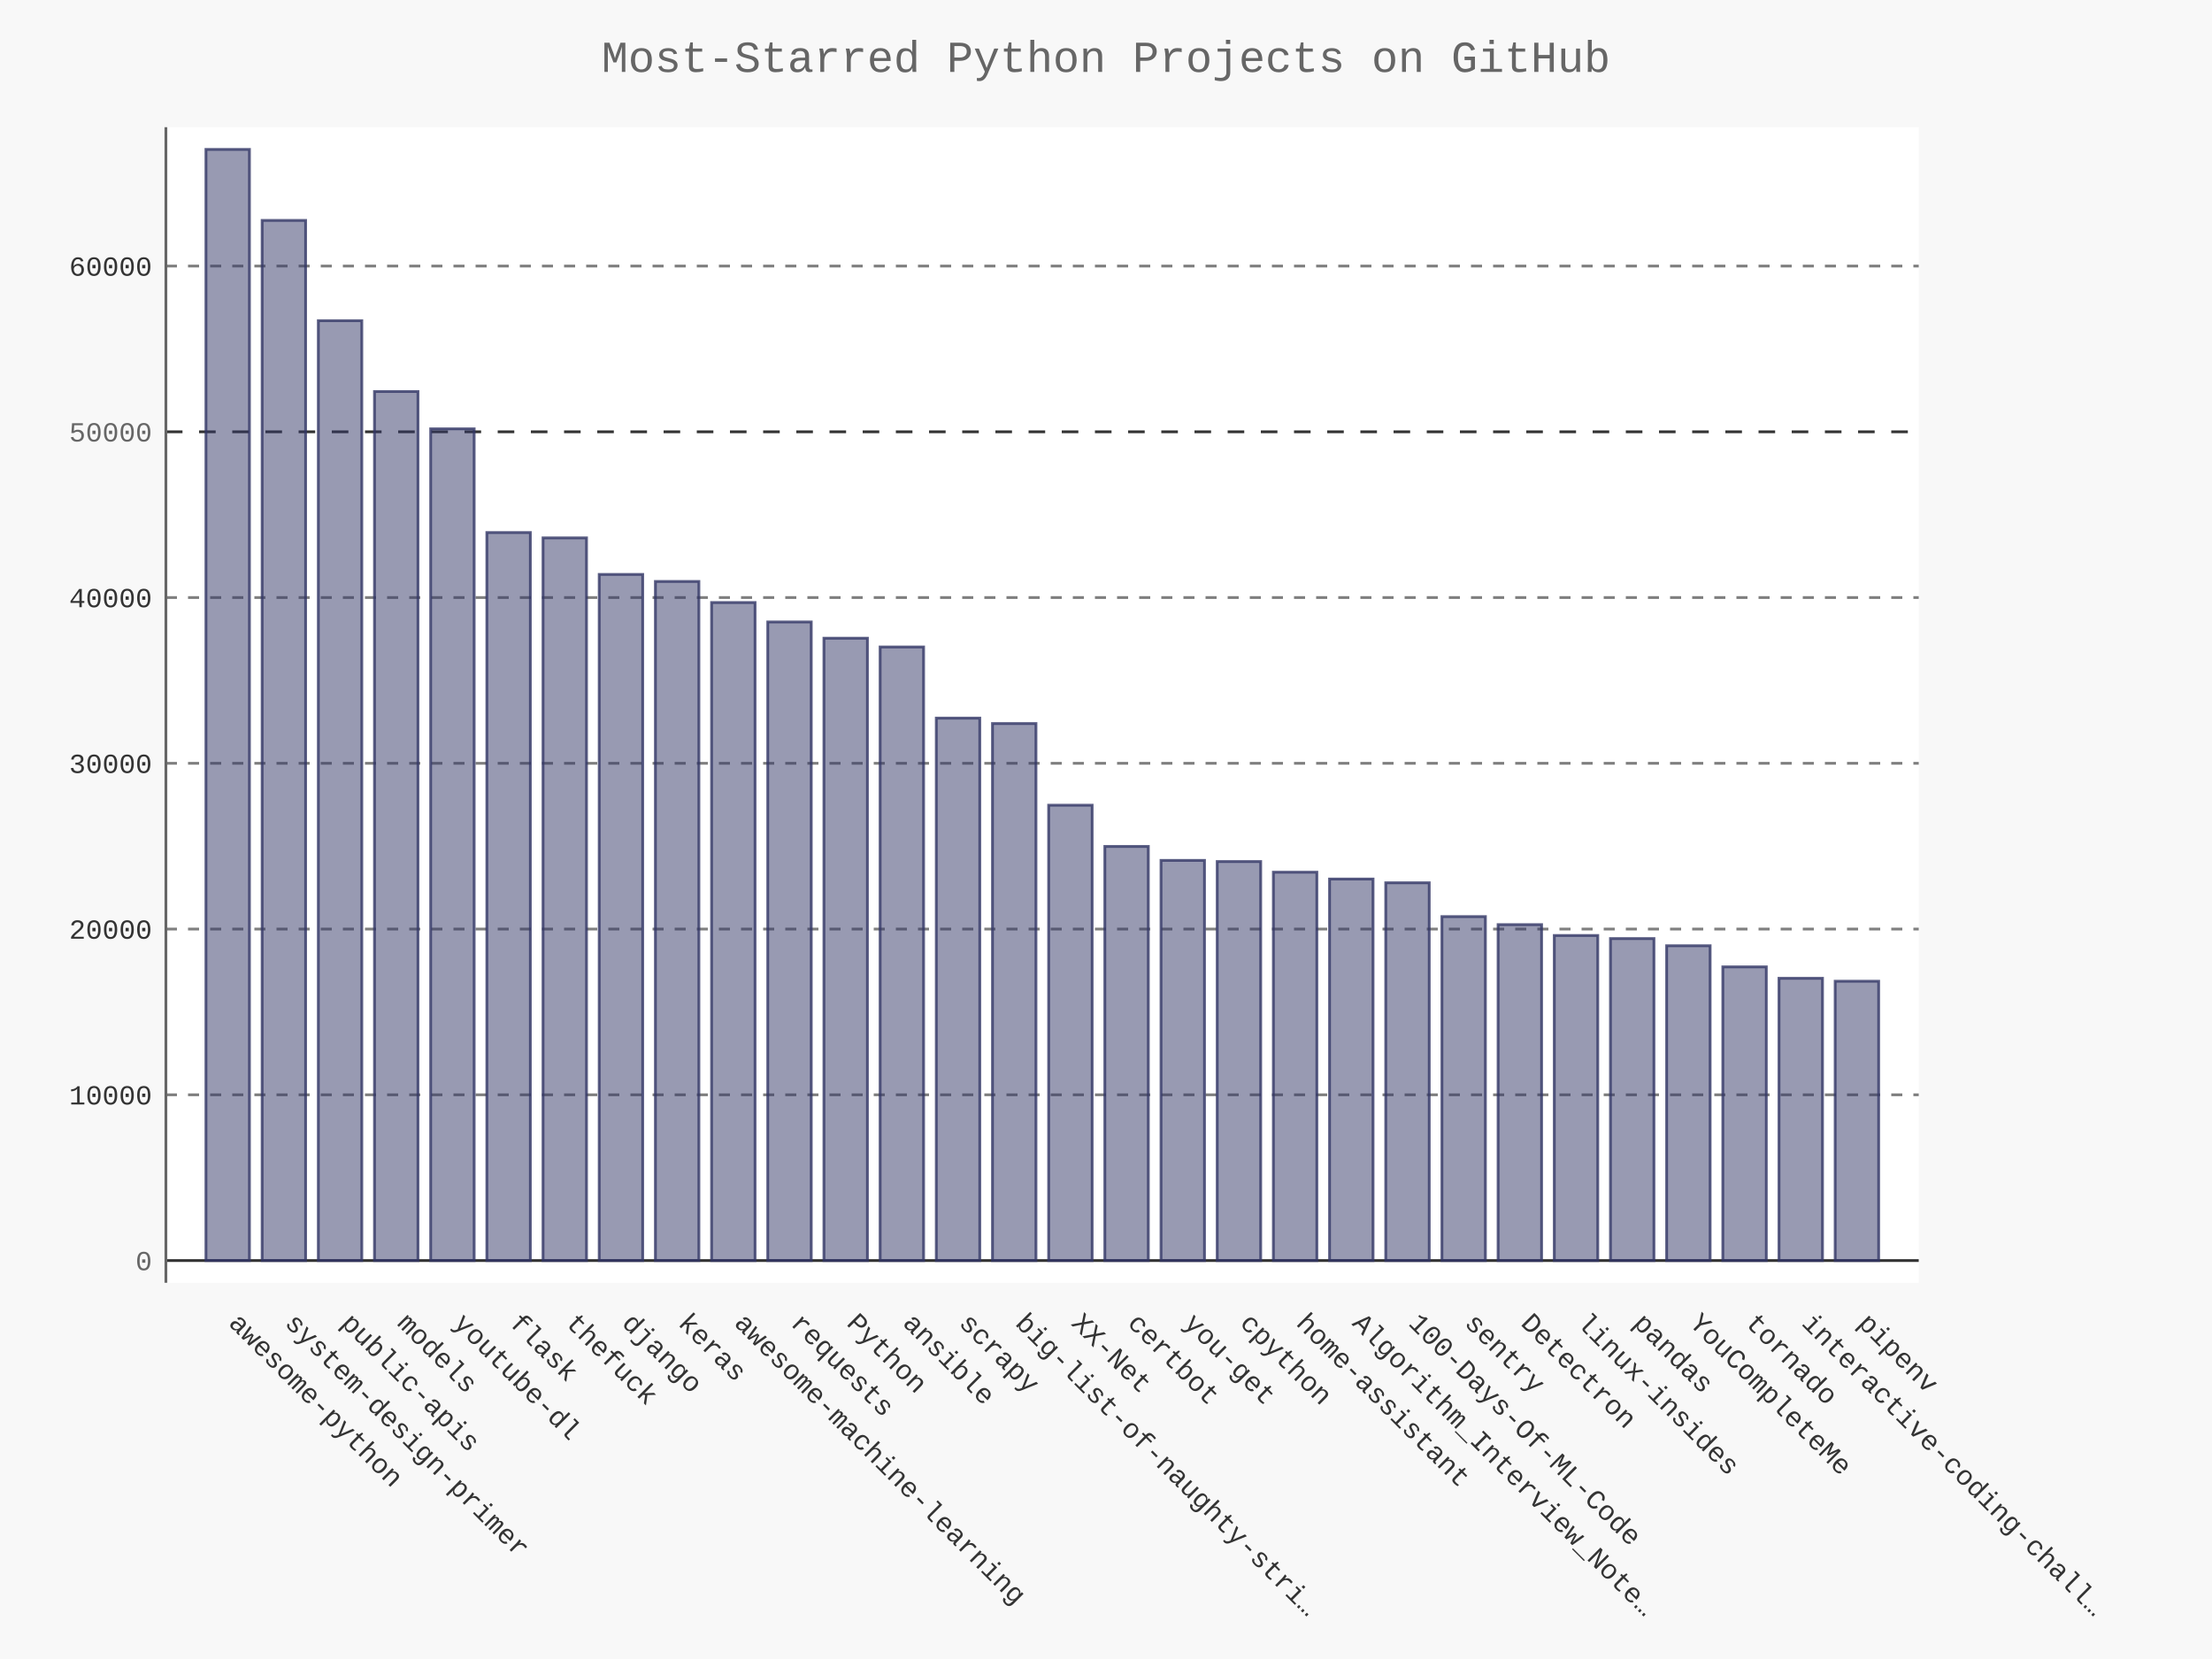
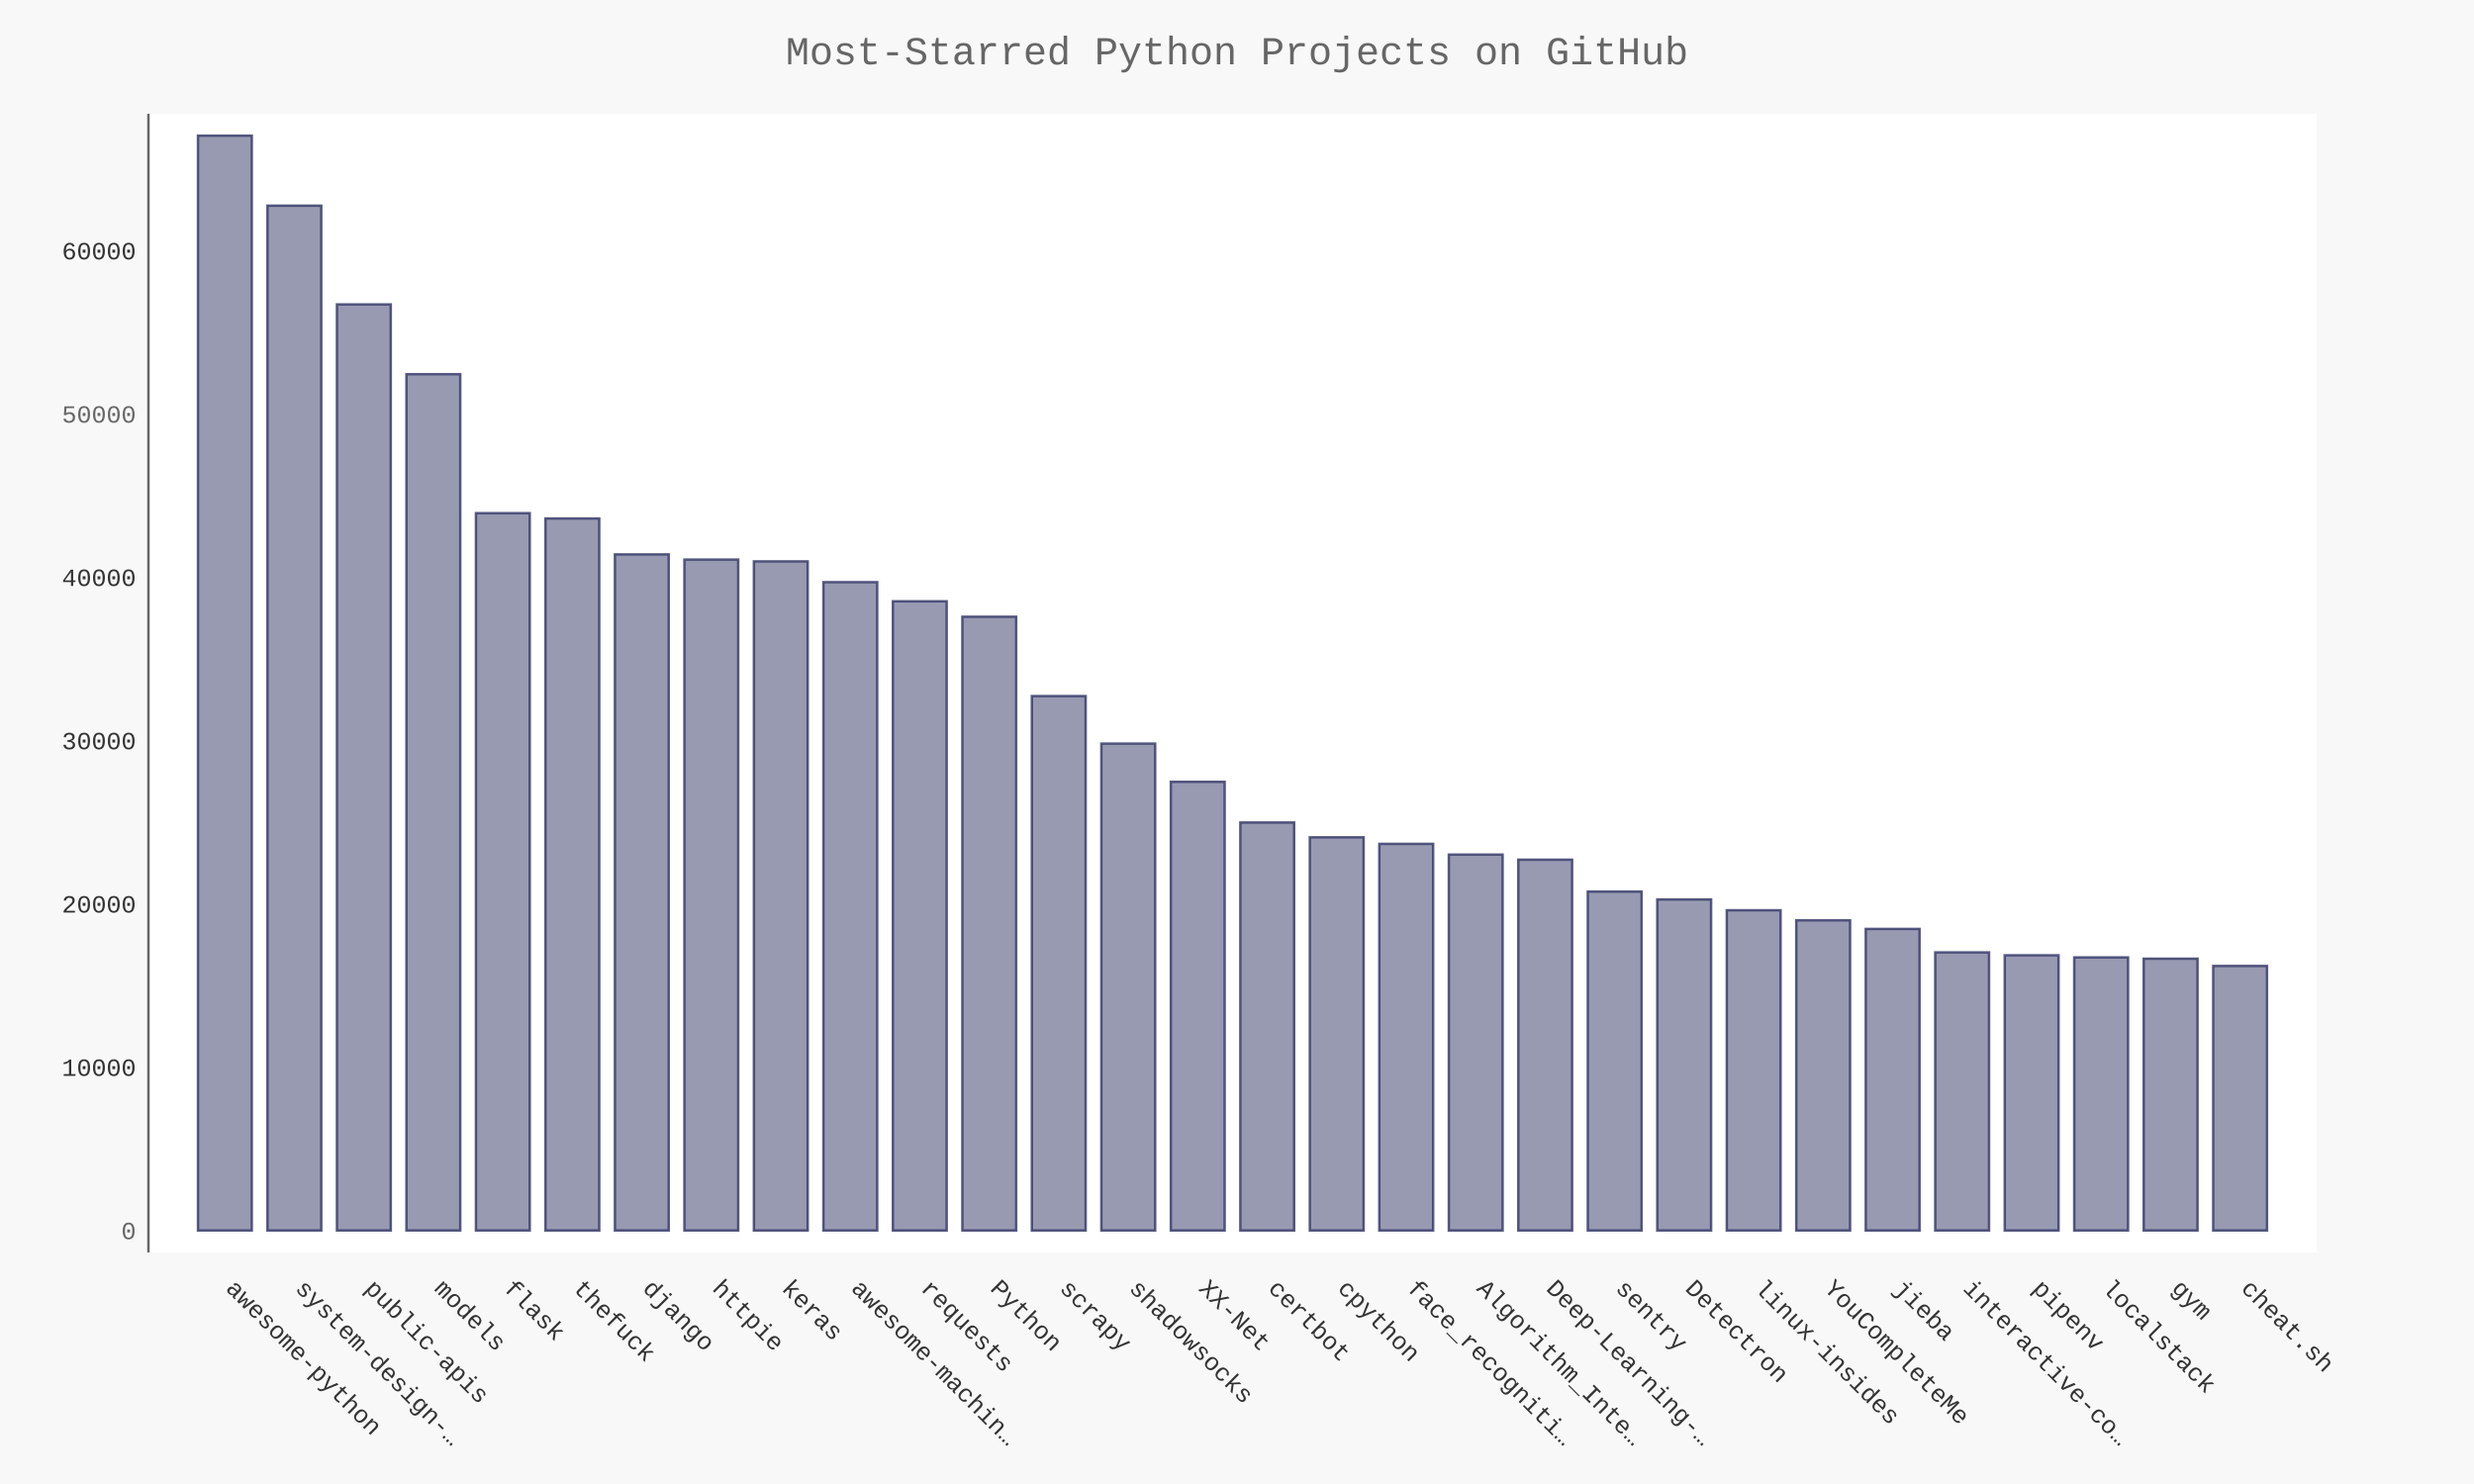
- <svg xmlns="http://www.w3.org/2000/svg" xmlns:xlink="http://www.w3.org/1999/xlink" id="chart-d63e3839-3ca7-43dd-9d29-f02a7deb626e" class="pygal-chart" viewBox="0 0 800 600">
+ <svg xmlns="http://www.w3.org/2000/svg" xmlns:xlink="http://www.w3.org/1999/xlink" id="chart-900819f0-3008-4bbd-b2ce-0cb4c5a58761" class="pygal-chart" viewBox="0 0 1000 600">
  <defs>
-     <style type="text/css">#chart-d63e3839-3ca7-43dd-9d29-f02a7deb626e{-webkit-user-select:none;-webkit-font-smoothing:antialiased;font-family:Consolas,"Liberation Mono",Menlo,Courier,monospace}#chart-d63e3839-3ca7-43dd-9d29-f02a7deb626e .title{font-family:Consolas,"Liberation Mono",Menlo,Courier,monospace;font-size:16px}#chart-d63e3839-3ca7-43dd-9d29-f02a7deb626e .legends .legend text{font-family:Consolas,"Liberation Mono",Menlo,Courier,monospace;font-size:14px}#chart-d63e3839-3ca7-43dd-9d29-f02a7deb626e .axis text{font-family:Consolas,"Liberation Mono",Menlo,Courier,monospace;font-size:10px}#chart-d63e3839-3ca7-43dd-9d29-f02a7deb626e .axis text.major{font-family:Consolas,"Liberation Mono",Menlo,Courier,monospace;font-size:10px}#chart-d63e3839-3ca7-43dd-9d29-f02a7deb626e .text-overlay text.value{font-family:Consolas,"Liberation Mono",Menlo,Courier,monospace;font-size:16px}#chart-d63e3839-3ca7-43dd-9d29-f02a7deb626e .text-overlay text.label{font-family:Consolas,"Liberation Mono",Menlo,Courier,monospace;font-size:10px}#chart-d63e3839-3ca7-43dd-9d29-f02a7deb626e .tooltip{font-family:Consolas,"Liberation Mono",Menlo,Courier,monospace;font-size:14px}#chart-d63e3839-3ca7-43dd-9d29-f02a7deb626e text.no_data{font-family:Consolas,"Liberation Mono",Menlo,Courier,monospace;font-size:64px}
- #chart-d63e3839-3ca7-43dd-9d29-f02a7deb626e{background-color:#f8f8f8}#chart-d63e3839-3ca7-43dd-9d29-f02a7deb626e path,#chart-d63e3839-3ca7-43dd-9d29-f02a7deb626e line,#chart-d63e3839-3ca7-43dd-9d29-f02a7deb626e rect,#chart-d63e3839-3ca7-43dd-9d29-f02a7deb626e circle{-webkit-transition:250ms ease-in;-moz-transition:250ms ease-in;transition:250ms ease-in}#chart-d63e3839-3ca7-43dd-9d29-f02a7deb626e .graph &gt; .background{fill:#f8f8f8}#chart-d63e3839-3ca7-43dd-9d29-f02a7deb626e .plot &gt; .background{fill:#ffffff}#chart-d63e3839-3ca7-43dd-9d29-f02a7deb626e .graph{fill:#333}#chart-d63e3839-3ca7-43dd-9d29-f02a7deb626e text.no_data{fill:#666}#chart-d63e3839-3ca7-43dd-9d29-f02a7deb626e .title{fill:#666}#chart-d63e3839-3ca7-43dd-9d29-f02a7deb626e .legends .legend text{fill:#333}#chart-d63e3839-3ca7-43dd-9d29-f02a7deb626e .legends .legend:hover text{fill:#666}#chart-d63e3839-3ca7-43dd-9d29-f02a7deb626e .axis .line{stroke:#666}#chart-d63e3839-3ca7-43dd-9d29-f02a7deb626e .axis .guide.line{stroke:rgba(0,0,0,0.5)}#chart-d63e3839-3ca7-43dd-9d29-f02a7deb626e .axis .major.line{stroke:#333}#chart-d63e3839-3ca7-43dd-9d29-f02a7deb626e .axis text.major{fill:#666}#chart-d63e3839-3ca7-43dd-9d29-f02a7deb626e .axis.y .guides:hover .guide.line,#chart-d63e3839-3ca7-43dd-9d29-f02a7deb626e .line-graph .axis.x .guides:hover .guide.line,#chart-d63e3839-3ca7-43dd-9d29-f02a7deb626e .stackedline-graph .axis.x .guides:hover .guide.line,#chart-d63e3839-3ca7-43dd-9d29-f02a7deb626e .xy-graph .axis.x .guides:hover .guide.line{stroke:#666}#chart-d63e3839-3ca7-43dd-9d29-f02a7deb626e .axis .guides:hover text{fill:#666}#chart-d63e3839-3ca7-43dd-9d29-f02a7deb626e .reactive{fill-opacity:.5;stroke-opacity:.8}#chart-d63e3839-3ca7-43dd-9d29-f02a7deb626e .ci{stroke:#333}#chart-d63e3839-3ca7-43dd-9d29-f02a7deb626e .reactive.active,#chart-d63e3839-3ca7-43dd-9d29-f02a7deb626e .active .reactive{fill-opacity:.9;stroke-opacity:.9;stroke-width:4}#chart-d63e3839-3ca7-43dd-9d29-f02a7deb626e .ci .reactive.active{stroke-width:1.5}#chart-d63e3839-3ca7-43dd-9d29-f02a7deb626e .series text{fill:#666}#chart-d63e3839-3ca7-43dd-9d29-f02a7deb626e .tooltip rect{fill:#ffffff;stroke:#666;-webkit-transition:opacity 250ms ease-in;-moz-transition:opacity 250ms ease-in;transition:opacity 250ms ease-in}#chart-d63e3839-3ca7-43dd-9d29-f02a7deb626e .tooltip .label{fill:#333}#chart-d63e3839-3ca7-43dd-9d29-f02a7deb626e .tooltip .label{fill:#333}#chart-d63e3839-3ca7-43dd-9d29-f02a7deb626e .tooltip .legend{font-size:.8em;fill:rgba(0,0,0,0.5)}#chart-d63e3839-3ca7-43dd-9d29-f02a7deb626e .tooltip .x_label{font-size:.6em;fill:#666}#chart-d63e3839-3ca7-43dd-9d29-f02a7deb626e .tooltip .xlink{font-size:.5em;text-decoration:underline}#chart-d63e3839-3ca7-43dd-9d29-f02a7deb626e .tooltip .value{font-size:1.5em}#chart-d63e3839-3ca7-43dd-9d29-f02a7deb626e .bound{font-size:.5em}#chart-d63e3839-3ca7-43dd-9d29-f02a7deb626e .max-value{font-size:.75em;fill:rgba(0,0,0,0.5)}#chart-d63e3839-3ca7-43dd-9d29-f02a7deb626e .map-element{fill:#ffffff;stroke:rgba(0,0,0,0.5) !important}#chart-d63e3839-3ca7-43dd-9d29-f02a7deb626e .map-element .reactive{fill-opacity:inherit;stroke-opacity:inherit}#chart-d63e3839-3ca7-43dd-9d29-f02a7deb626e .color-0,#chart-d63e3839-3ca7-43dd-9d29-f02a7deb626e .color-0 a:visited{stroke:#333666;fill:#333666}#chart-d63e3839-3ca7-43dd-9d29-f02a7deb626e .text-overlay .color-0 text{fill:black}
- #chart-d63e3839-3ca7-43dd-9d29-f02a7deb626e text.no_data{text-anchor:middle}#chart-d63e3839-3ca7-43dd-9d29-f02a7deb626e .guide.line{fill:none}#chart-d63e3839-3ca7-43dd-9d29-f02a7deb626e .centered{text-anchor:middle}#chart-d63e3839-3ca7-43dd-9d29-f02a7deb626e .title{text-anchor:middle}#chart-d63e3839-3ca7-43dd-9d29-f02a7deb626e .legends .legend text{fill-opacity:1}#chart-d63e3839-3ca7-43dd-9d29-f02a7deb626e .axis.x text{text-anchor:middle}#chart-d63e3839-3ca7-43dd-9d29-f02a7deb626e .axis.x:not(.web) text[transform]{text-anchor:start}#chart-d63e3839-3ca7-43dd-9d29-f02a7deb626e .axis.x:not(.web) text[transform].backwards{text-anchor:end}#chart-d63e3839-3ca7-43dd-9d29-f02a7deb626e .axis.y text{text-anchor:end}#chart-d63e3839-3ca7-43dd-9d29-f02a7deb626e .axis.y text[transform].backwards{text-anchor:start}#chart-d63e3839-3ca7-43dd-9d29-f02a7deb626e .axis.y2 text{text-anchor:start}#chart-d63e3839-3ca7-43dd-9d29-f02a7deb626e .axis.y2 text[transform].backwards{text-anchor:end}#chart-d63e3839-3ca7-43dd-9d29-f02a7deb626e .axis .guide.line{stroke-dasharray:4,4}#chart-d63e3839-3ca7-43dd-9d29-f02a7deb626e .axis .major.guide.line{stroke-dasharray:6,6}#chart-d63e3839-3ca7-43dd-9d29-f02a7deb626e .horizontal .axis.y .guide.line,#chart-d63e3839-3ca7-43dd-9d29-f02a7deb626e .horizontal .axis.y2 .guide.line,#chart-d63e3839-3ca7-43dd-9d29-f02a7deb626e .vertical .axis.x .guide.line{opacity:0}#chart-d63e3839-3ca7-43dd-9d29-f02a7deb626e .horizontal .axis.always_show .guide.line,#chart-d63e3839-3ca7-43dd-9d29-f02a7deb626e .vertical .axis.always_show .guide.line{opacity:1 !important}#chart-d63e3839-3ca7-43dd-9d29-f02a7deb626e .axis.y .guides:hover .guide.line,#chart-d63e3839-3ca7-43dd-9d29-f02a7deb626e .axis.y2 .guides:hover .guide.line,#chart-d63e3839-3ca7-43dd-9d29-f02a7deb626e .axis.x .guides:hover .guide.line{opacity:1}#chart-d63e3839-3ca7-43dd-9d29-f02a7deb626e .axis .guides:hover text{opacity:1}#chart-d63e3839-3ca7-43dd-9d29-f02a7deb626e .nofill{fill:none}#chart-d63e3839-3ca7-43dd-9d29-f02a7deb626e .subtle-fill{fill-opacity:.2}#chart-d63e3839-3ca7-43dd-9d29-f02a7deb626e .dot{stroke-width:1px;fill-opacity:1}#chart-d63e3839-3ca7-43dd-9d29-f02a7deb626e .dot.active{stroke-width:5px}#chart-d63e3839-3ca7-43dd-9d29-f02a7deb626e .dot.negative{fill:transparent}#chart-d63e3839-3ca7-43dd-9d29-f02a7deb626e text,#chart-d63e3839-3ca7-43dd-9d29-f02a7deb626e tspan{stroke:none !important}#chart-d63e3839-3ca7-43dd-9d29-f02a7deb626e .series text.active{opacity:1}#chart-d63e3839-3ca7-43dd-9d29-f02a7deb626e .tooltip rect{fill-opacity:.95;stroke-width:.5}#chart-d63e3839-3ca7-43dd-9d29-f02a7deb626e .tooltip text{fill-opacity:1}#chart-d63e3839-3ca7-43dd-9d29-f02a7deb626e .showable{visibility:hidden}#chart-d63e3839-3ca7-43dd-9d29-f02a7deb626e .showable.shown{visibility:visible}#chart-d63e3839-3ca7-43dd-9d29-f02a7deb626e .gauge-background{fill:rgba(229,229,229,1);stroke:none}#chart-d63e3839-3ca7-43dd-9d29-f02a7deb626e .bg-lines{stroke:#f8f8f8;stroke-width:2px}</style>
+     <style type="text/css">#chart-900819f0-3008-4bbd-b2ce-0cb4c5a58761{-webkit-user-select:none;-webkit-font-smoothing:antialiased;font-family:Consolas,"Liberation Mono",Menlo,Courier,monospace}#chart-900819f0-3008-4bbd-b2ce-0cb4c5a58761 .title{font-family:Consolas,"Liberation Mono",Menlo,Courier,monospace;font-size:16px}#chart-900819f0-3008-4bbd-b2ce-0cb4c5a58761 .legends .legend text{font-family:Consolas,"Liberation Mono",Menlo,Courier,monospace;font-size:14px}#chart-900819f0-3008-4bbd-b2ce-0cb4c5a58761 .axis text{font-family:Consolas,"Liberation Mono",Menlo,Courier,monospace;font-size:10px}#chart-900819f0-3008-4bbd-b2ce-0cb4c5a58761 .axis text.major{font-family:Consolas,"Liberation Mono",Menlo,Courier,monospace;font-size:10px}#chart-900819f0-3008-4bbd-b2ce-0cb4c5a58761 .text-overlay text.value{font-family:Consolas,"Liberation Mono",Menlo,Courier,monospace;font-size:16px}#chart-900819f0-3008-4bbd-b2ce-0cb4c5a58761 .text-overlay text.label{font-family:Consolas,"Liberation Mono",Menlo,Courier,monospace;font-size:10px}#chart-900819f0-3008-4bbd-b2ce-0cb4c5a58761 .tooltip{font-family:Consolas,"Liberation Mono",Menlo,Courier,monospace;font-size:14px}#chart-900819f0-3008-4bbd-b2ce-0cb4c5a58761 text.no_data{font-family:Consolas,"Liberation Mono",Menlo,Courier,monospace;font-size:64px}
+ #chart-900819f0-3008-4bbd-b2ce-0cb4c5a58761{background-color:#f8f8f8}#chart-900819f0-3008-4bbd-b2ce-0cb4c5a58761 path,#chart-900819f0-3008-4bbd-b2ce-0cb4c5a58761 line,#chart-900819f0-3008-4bbd-b2ce-0cb4c5a58761 rect,#chart-900819f0-3008-4bbd-b2ce-0cb4c5a58761 circle{-webkit-transition:250ms ease-in;-moz-transition:250ms ease-in;transition:250ms ease-in}#chart-900819f0-3008-4bbd-b2ce-0cb4c5a58761 .graph &gt; .background{fill:#f8f8f8}#chart-900819f0-3008-4bbd-b2ce-0cb4c5a58761 .plot &gt; .background{fill:#ffffff}#chart-900819f0-3008-4bbd-b2ce-0cb4c5a58761 .graph{fill:#333}#chart-900819f0-3008-4bbd-b2ce-0cb4c5a58761 text.no_data{fill:#666}#chart-900819f0-3008-4bbd-b2ce-0cb4c5a58761 .title{fill:#666}#chart-900819f0-3008-4bbd-b2ce-0cb4c5a58761 .legends .legend text{fill:#333}#chart-900819f0-3008-4bbd-b2ce-0cb4c5a58761 .legends .legend:hover text{fill:#666}#chart-900819f0-3008-4bbd-b2ce-0cb4c5a58761 .axis .line{stroke:#666}#chart-900819f0-3008-4bbd-b2ce-0cb4c5a58761 .axis .guide.line{stroke:rgba(0,0,0,0.5)}#chart-900819f0-3008-4bbd-b2ce-0cb4c5a58761 .axis .major.line{stroke:#333}#chart-900819f0-3008-4bbd-b2ce-0cb4c5a58761 .axis text.major{fill:#666}#chart-900819f0-3008-4bbd-b2ce-0cb4c5a58761 .axis.y .guides:hover .guide.line,#chart-900819f0-3008-4bbd-b2ce-0cb4c5a58761 .line-graph .axis.x .guides:hover .guide.line,#chart-900819f0-3008-4bbd-b2ce-0cb4c5a58761 .stackedline-graph .axis.x .guides:hover .guide.line,#chart-900819f0-3008-4bbd-b2ce-0cb4c5a58761 .xy-graph .axis.x .guides:hover .guide.line{stroke:#666}#chart-900819f0-3008-4bbd-b2ce-0cb4c5a58761 .axis .guides:hover text{fill:#666}#chart-900819f0-3008-4bbd-b2ce-0cb4c5a58761 .reactive{fill-opacity:.5;stroke-opacity:.8}#chart-900819f0-3008-4bbd-b2ce-0cb4c5a58761 .ci{stroke:#333}#chart-900819f0-3008-4bbd-b2ce-0cb4c5a58761 .reactive.active,#chart-900819f0-3008-4bbd-b2ce-0cb4c5a58761 .active .reactive{fill-opacity:.9;stroke-opacity:.9;stroke-width:4}#chart-900819f0-3008-4bbd-b2ce-0cb4c5a58761 .ci .reactive.active{stroke-width:1.5}#chart-900819f0-3008-4bbd-b2ce-0cb4c5a58761 .series text{fill:#666}#chart-900819f0-3008-4bbd-b2ce-0cb4c5a58761 .tooltip rect{fill:#ffffff;stroke:#666;-webkit-transition:opacity 250ms ease-in;-moz-transition:opacity 250ms ease-in;transition:opacity 250ms ease-in}#chart-900819f0-3008-4bbd-b2ce-0cb4c5a58761 .tooltip .label{fill:#333}#chart-900819f0-3008-4bbd-b2ce-0cb4c5a58761 .tooltip .label{fill:#333}#chart-900819f0-3008-4bbd-b2ce-0cb4c5a58761 .tooltip .legend{font-size:.8em;fill:rgba(0,0,0,0.5)}#chart-900819f0-3008-4bbd-b2ce-0cb4c5a58761 .tooltip .x_label{font-size:.6em;fill:#666}#chart-900819f0-3008-4bbd-b2ce-0cb4c5a58761 .tooltip .xlink{font-size:.5em;text-decoration:underline}#chart-900819f0-3008-4bbd-b2ce-0cb4c5a58761 .tooltip .value{font-size:1.5em}#chart-900819f0-3008-4bbd-b2ce-0cb4c5a58761 .bound{font-size:.5em}#chart-900819f0-3008-4bbd-b2ce-0cb4c5a58761 .max-value{font-size:.75em;fill:rgba(0,0,0,0.5)}#chart-900819f0-3008-4bbd-b2ce-0cb4c5a58761 .map-element{fill:#ffffff;stroke:rgba(0,0,0,0.5) !important}#chart-900819f0-3008-4bbd-b2ce-0cb4c5a58761 .map-element .reactive{fill-opacity:inherit;stroke-opacity:inherit}#chart-900819f0-3008-4bbd-b2ce-0cb4c5a58761 .color-0,#chart-900819f0-3008-4bbd-b2ce-0cb4c5a58761 .color-0 a:visited{stroke:#333666;fill:#333666}#chart-900819f0-3008-4bbd-b2ce-0cb4c5a58761 .text-overlay .color-0 text{fill:black}
+ #chart-900819f0-3008-4bbd-b2ce-0cb4c5a58761 text.no_data{text-anchor:middle}#chart-900819f0-3008-4bbd-b2ce-0cb4c5a58761 .guide.line{fill:none}#chart-900819f0-3008-4bbd-b2ce-0cb4c5a58761 .centered{text-anchor:middle}#chart-900819f0-3008-4bbd-b2ce-0cb4c5a58761 .title{text-anchor:middle}#chart-900819f0-3008-4bbd-b2ce-0cb4c5a58761 .legends .legend text{fill-opacity:1}#chart-900819f0-3008-4bbd-b2ce-0cb4c5a58761 .axis.x text{text-anchor:middle}#chart-900819f0-3008-4bbd-b2ce-0cb4c5a58761 .axis.x:not(.web) text[transform]{text-anchor:start}#chart-900819f0-3008-4bbd-b2ce-0cb4c5a58761 .axis.x:not(.web) text[transform].backwards{text-anchor:end}#chart-900819f0-3008-4bbd-b2ce-0cb4c5a58761 .axis.y text{text-anchor:end}#chart-900819f0-3008-4bbd-b2ce-0cb4c5a58761 .axis.y text[transform].backwards{text-anchor:start}#chart-900819f0-3008-4bbd-b2ce-0cb4c5a58761 .axis.y2 text{text-anchor:start}#chart-900819f0-3008-4bbd-b2ce-0cb4c5a58761 .axis.y2 text[transform].backwards{text-anchor:end}#chart-900819f0-3008-4bbd-b2ce-0cb4c5a58761 .axis .guide.line{stroke-dasharray:4,4}#chart-900819f0-3008-4bbd-b2ce-0cb4c5a58761 .axis .major.guide.line{stroke-dasharray:6,6}#chart-900819f0-3008-4bbd-b2ce-0cb4c5a58761 .horizontal .axis.y .guide.line,#chart-900819f0-3008-4bbd-b2ce-0cb4c5a58761 .horizontal .axis.y2 .guide.line,#chart-900819f0-3008-4bbd-b2ce-0cb4c5a58761 .vertical .axis.x .guide.line{opacity:0}#chart-900819f0-3008-4bbd-b2ce-0cb4c5a58761 .horizontal .axis.always_show .guide.line,#chart-900819f0-3008-4bbd-b2ce-0cb4c5a58761 .vertical .axis.always_show .guide.line{opacity:1 !important}#chart-900819f0-3008-4bbd-b2ce-0cb4c5a58761 .axis.y .guides:hover .guide.line,#chart-900819f0-3008-4bbd-b2ce-0cb4c5a58761 .axis.y2 .guides:hover .guide.line,#chart-900819f0-3008-4bbd-b2ce-0cb4c5a58761 .axis.x .guides:hover .guide.line{opacity:1}#chart-900819f0-3008-4bbd-b2ce-0cb4c5a58761 .axis .guides:hover text{opacity:1}#chart-900819f0-3008-4bbd-b2ce-0cb4c5a58761 .nofill{fill:none}#chart-900819f0-3008-4bbd-b2ce-0cb4c5a58761 .subtle-fill{fill-opacity:.2}#chart-900819f0-3008-4bbd-b2ce-0cb4c5a58761 .dot{stroke-width:1px;fill-opacity:1}#chart-900819f0-3008-4bbd-b2ce-0cb4c5a58761 .dot.active{stroke-width:5px}#chart-900819f0-3008-4bbd-b2ce-0cb4c5a58761 .dot.negative{fill:transparent}#chart-900819f0-3008-4bbd-b2ce-0cb4c5a58761 text,#chart-900819f0-3008-4bbd-b2ce-0cb4c5a58761 tspan{stroke:none !important}#chart-900819f0-3008-4bbd-b2ce-0cb4c5a58761 .series text.active{opacity:1}#chart-900819f0-3008-4bbd-b2ce-0cb4c5a58761 .tooltip rect{fill-opacity:.95;stroke-width:.5}#chart-900819f0-3008-4bbd-b2ce-0cb4c5a58761 .tooltip text{fill-opacity:1}#chart-900819f0-3008-4bbd-b2ce-0cb4c5a58761 .showable{visibility:hidden}#chart-900819f0-3008-4bbd-b2ce-0cb4c5a58761 .showable.shown{visibility:visible}#chart-900819f0-3008-4bbd-b2ce-0cb4c5a58761 .gauge-background{fill:rgba(229,229,229,1);stroke:none}#chart-900819f0-3008-4bbd-b2ce-0cb4c5a58761 .bg-lines{stroke:#f8f8f8;stroke-width:2px}</style>
  </defs>
  <g class="graph bar-graph vertical">
-     <rect class="background" height="600" width="800" x="0" y="0" />
+     <rect class="background" height="600" width="1000" x="0" y="0" />
    <g class="plot" transform="translate(60, 46)">
-       <rect class="background" height="417.934" width="633.934" x="0" y="0" />
-       <g class="axis y always_show">
-         <g class="guides">
-           <path class="axis major line" d="M0 409.897 h633.934" />
-           <text class="major" x="-5" y="413.397">0</text>
-         </g>
-         <g class="guides">
-           <path class="guide line" d="M0 349.951 h633.934" />
-           <text class="" x="-5" y="353.451">10000</text>
-         </g>
-         <g class="guides">
-           <path class="guide line" d="M0 290.005 h633.934" />
-           <text class="" x="-5" y="293.505">20000</text>
-         </g>
-         <g class="guides">
-           <path class="guide line" d="M0 230.059 h633.934" />
-           <text class="" x="-5" y="233.559">30000</text>
-         </g>
-         <g class="guides">
-           <path class="guide line" d="M0 170.113 h633.934" />
-           <text class="" x="-5" y="173.613">40000</text>
-         </g>
-         <g class="guides">
-           <path class="major guide line" d="M0 110.167 h633.934" />
-           <text class="major" x="-5" y="113.667">50000</text>
-         </g>
-         <g class="guides">
-           <path class="guide line" d="M0 50.221 h633.934" />
-           <text class="" x="-5" y="53.721">60000</text>
+       <rect class="background" height="460.36" width="876.36" x="0" y="0" />
+       <g class="axis y">
+         <g class="guides">
+           <text class="major" x="-5" y="455.007">0</text>
+         </g>
+         <g class="guides">
+           <text class="" x="-5" y="388.982">10000</text>
+         </g>
+         <g class="guides">
+           <text class="" x="-5" y="322.956">20000</text>
+         </g>
+         <g class="guides">
+           <text class="" x="-5" y="256.931">30000</text>
+         </g>
+         <g class="guides">
+           <text class="" x="-5" y="190.906">40000</text>
+         </g>
+         <g class="guides">
+           <text class="major" x="-5" y="124.88">50000</text>
+         </g>
+         <g class="guides">
+           <text class="" x="-5" y="58.855">60000</text>
        </g>
      </g>
      <g class="axis x">
-         <path class="line" d="M0 0 v417.934" />
-         <g class="guides">
-           <path class="guide line" d="M22.35 0 v417.934" />
-           <text class="" x="22.35" y="432.934" transform="rotate(45 22.35024 432.934)">awesome-python</text>
-         </g>
-         <g class="guides">
-           <path class="guide line" d="M42.669 0 v417.934" />
-           <text class="" x="42.669" y="432.934" transform="rotate(45 42.66863 432.934)">system-design-primer</text>
-         </g>
-         <g class="guides">
-           <path class="guide line" d="M62.987 0 v417.934" />
-           <text class="" x="62.987" y="432.934" transform="rotate(45 62.98703 432.934)">public-apis</text>
-         </g>
-         <g class="guides">
-           <path class="guide line" d="M83.305 0 v417.934" />
-           <text class="" x="83.305" y="432.934" transform="rotate(45 83.30543 432.934)">models</text>
-         </g>
-         <g class="guides">
-           <path class="guide line" d="M103.624 0 v417.934" />
-           <text class="" x="103.624" y="432.934" transform="rotate(45 103.6238 432.934)">youtube-dl</text>
-         </g>
-         <g class="guides">
-           <path class="guide line" d="M123.942 0 v417.934" />
-           <text class="" x="123.942" y="432.934" transform="rotate(45 123.9422 432.934)">flask</text>
-         </g>
-         <g class="guides">
-           <path class="guide line" d="M144.261 0 v417.934" />
-           <text class="" x="144.261" y="432.934" transform="rotate(45 144.2606 432.934)">thefuck</text>
-         </g>
-         <g class="guides">
-           <path class="guide line" d="M164.579 0 v417.934" />
-           <text class="" x="164.579" y="432.934" transform="rotate(45 164.579 432.934)">django</text>
-         </g>
-         <g class="guides">
-           <path class="guide line" d="M184.897 0 v417.934" />
-           <text class="" x="184.897" y="432.934" transform="rotate(45 184.8974 432.934)">keras</text>
-         </g>
-         <g class="guides">
-           <path class="guide line" d="M205.216 0 v417.934" />
-           <text class="" x="205.216" y="432.934" transform="rotate(45 205.2158 432.934)">awesome-machine-learning</text>
-         </g>
-         <g class="guides">
-           <path class="guide line" d="M225.534 0 v417.934" />
-           <text class="" x="225.534" y="432.934" transform="rotate(45 225.5342 432.934)">requests</text>
-         </g>
-         <g class="guides">
-           <path class="guide line" d="M245.853 0 v417.934" />
-           <text class="" x="245.853" y="432.934" transform="rotate(45 245.8526 432.934)">Python</text>
-         </g>
-         <g class="guides">
-           <path class="guide line" d="M266.171 0 v417.934" />
-           <text class="" x="266.171" y="432.934" transform="rotate(45 266.171 432.934)">ansible</text>
-         </g>
-         <g class="guides">
-           <path class="guide line" d="M286.489 0 v417.934" />
-           <text class="" x="286.489" y="432.934" transform="rotate(45 286.4894 432.934)">scrapy</text>
-         </g>
-         <g class="guides">
-           <path class="guide line" d="M306.808 0 v417.934" />
-           <text class="" x="306.808" y="432.934" transform="rotate(45 306.8078 432.934)">big-list-of-naughty-stri…</text>
-         </g>
-         <g class="guides">
-           <path class="guide line" d="M327.126 0 v417.934" />
-           <text class="" x="327.126" y="432.934" transform="rotate(45 327.1262 432.934)">XX-Net</text>
-         </g>
-         <g class="guides">
-           <path class="guide line" d="M347.445 0 v417.934" />
-           <text class="" x="347.445" y="432.934" transform="rotate(45 347.4446 432.934)">certbot</text>
-         </g>
-         <g class="guides">
-           <path class="guide line" d="M367.763 0 v417.934" />
-           <text class="" x="367.763" y="432.934" transform="rotate(45 367.763 432.934)">you-get</text>
-         </g>
-         <g class="guides">
-           <path class="guide line" d="M388.081 0 v417.934" />
-           <text class="" x="388.081" y="432.934" transform="rotate(45 388.0814 432.934)">cpython</text>
-         </g>
-         <g class="guides">
-           <path class="guide line" d="M408.4 0 v417.934" />
-           <text class="" x="408.4" y="432.934" transform="rotate(45 408.3998 432.934)">home-assistant</text>
-         </g>
-         <g class="guides">
-           <path class="guide line" d="M428.718 0 v417.934" />
-           <text class="" x="428.718" y="432.934" transform="rotate(45 428.7182 432.934)">Algorithm_Interview_Note…</text>
-         </g>
-         <g class="guides">
-           <path class="guide line" d="M449.037 0 v417.934" />
-           <text class="" x="449.037" y="432.934" transform="rotate(45 449.0366 432.934)">100-Days-Of-ML-Code</text>
-         </g>
-         <g class="guides">
-           <path class="guide line" d="M469.355 0 v417.934" />
-           <text class="" x="469.355" y="432.934" transform="rotate(45 469.355 432.934)">sentry</text>
-         </g>
-         <g class="guides">
-           <path class="guide line" d="M489.673 0 v417.934" />
-           <text class="" x="489.673" y="432.934" transform="rotate(45 489.6734 432.934)">Detectron</text>
-         </g>
-         <g class="guides">
-           <path class="guide line" d="M509.992 0 v417.934" />
-           <text class="" x="509.992" y="432.934" transform="rotate(45 509.9918 432.934)">linux-insides</text>
-         </g>
-         <g class="guides">
-           <path class="guide line" d="M530.31 0 v417.934" />
-           <text class="" x="530.31" y="432.934" transform="rotate(45 530.3102 432.934)">pandas</text>
-         </g>
-         <g class="guides">
-           <path class="guide line" d="M550.629 0 v417.934" />
-           <text class="" x="550.629" y="432.934" transform="rotate(45 550.6286 432.934)">YouCompleteMe</text>
-         </g>
-         <g class="guides">
-           <path class="guide line" d="M570.947 0 v417.934" />
-           <text class="" x="570.947" y="432.934" transform="rotate(45 570.947 432.934)">tornado</text>
-         </g>
-         <g class="guides">
-           <path class="guide line" d="M591.265 0 v417.934" />
-           <text class="" x="591.265" y="432.934" transform="rotate(45 591.2653 432.934)">interactive-coding-chall…</text>
-         </g>
-         <g class="guides">
-           <path class="guide line" d="M611.584 0 v417.934" />
-           <text class="" x="611.584" y="432.934" transform="rotate(45 611.5837 432.934)">pipenv</text>
+         <path class="line" d="M0 0 v460.36" />
+         <g class="guides">
+           <path class="guide line" d="M30.897 0 v460.36" />
+           <text class="" x="30.897" y="475.36" transform="rotate(45 30.89732 475.3604)">awesome-python</text>
+         </g>
+         <g class="guides">
+           <path class="guide line" d="M58.986 0 v460.36" />
+           <text class="" x="58.986" y="475.36" transform="rotate(45 58.9858 475.3604)">system-design-…</text>
+         </g>
+         <g class="guides">
+           <path class="guide line" d="M87.074 0 v460.36" />
+           <text class="" x="87.074" y="475.36" transform="rotate(45 87.07427 475.3604)">public-apis</text>
+         </g>
+         <g class="guides">
+           <path class="guide line" d="M115.163 0 v460.36" />
+           <text class="" x="115.163" y="475.36" transform="rotate(45 115.1627 475.3604)">models</text>
+         </g>
+         <g class="guides">
+           <path class="guide line" d="M143.251 0 v460.36" />
+           <text class="" x="143.251" y="475.36" transform="rotate(45 143.2512 475.3604)">flask</text>
+         </g>
+         <g class="guides">
+           <path class="guide line" d="M171.34 0 v460.36" />
+           <text class="" x="171.34" y="475.36" transform="rotate(45 171.3397 475.3604)">thefuck</text>
+         </g>
+         <g class="guides">
+           <path class="guide line" d="M199.428 0 v460.36" />
+           <text class="" x="199.428" y="475.36" transform="rotate(45 199.4282 475.3604)">django</text>
+         </g>
+         <g class="guides">
+           <path class="guide line" d="M227.517 0 v460.36" />
+           <text class="" x="227.517" y="475.36" transform="rotate(45 227.5166 475.3604)">httpie</text>
+         </g>
+         <g class="guides">
+           <path class="guide line" d="M255.605 0 v460.36" />
+           <text class="" x="255.605" y="475.36" transform="rotate(45 255.6051 475.3604)">keras</text>
+         </g>
+         <g class="guides">
+           <path class="guide line" d="M283.694 0 v460.36" />
+           <text class="" x="283.694" y="475.36" transform="rotate(45 283.6936 475.3604)">awesome-machin…</text>
+         </g>
+         <g class="guides">
+           <path class="guide line" d="M311.782 0 v460.36" />
+           <text class="" x="311.782" y="475.36" transform="rotate(45 311.7821 475.3604)">requests</text>
+         </g>
+         <g class="guides">
+           <path class="guide line" d="M339.871 0 v460.36" />
+           <text class="" x="339.871" y="475.36" transform="rotate(45 339.8705 475.3604)">Python</text>
+         </g>
+         <g class="guides">
+           <path class="guide line" d="M367.959 0 v460.36" />
+           <text class="" x="367.959" y="475.36" transform="rotate(45 367.959 475.3604)">scrapy</text>
+         </g>
+         <g class="guides">
+           <path class="guide line" d="M396.047 0 v460.36" />
+           <text class="" x="396.047" y="475.36" transform="rotate(45 396.0475 475.3604)">shadowsocks</text>
+         </g>
+         <g class="guides">
+           <path class="guide line" d="M424.136 0 v460.36" />
+           <text class="" x="424.136" y="475.36" transform="rotate(45 424.136 475.3604)">XX-Net</text>
+         </g>
+         <g class="guides">
+           <path class="guide line" d="M452.224 0 v460.36" />
+           <text class="" x="452.224" y="475.36" transform="rotate(45 452.2244 475.3604)">certbot</text>
+         </g>
+         <g class="guides">
+           <path class="guide line" d="M480.313 0 v460.36" />
+           <text class="" x="480.313" y="475.36" transform="rotate(45 480.3129 475.3604)">cpython</text>
+         </g>
+         <g class="guides">
+           <path class="guide line" d="M508.401 0 v460.36" />
+           <text class="" x="508.401" y="475.36" transform="rotate(45 508.4014 475.3604)">face_recogniti…</text>
+         </g>
+         <g class="guides">
+           <path class="guide line" d="M536.49 0 v460.36" />
+           <text class="" x="536.49" y="475.36" transform="rotate(45 536.4899 475.3604)">Algorithm_Inte…</text>
+         </g>
+         <g class="guides">
+           <path class="guide line" d="M564.578 0 v460.36" />
+           <text class="" x="564.578" y="475.36" transform="rotate(45 564.5783 475.3604)">Deep-Learning-…</text>
+         </g>
+         <g class="guides">
+           <path class="guide line" d="M592.667 0 v460.36" />
+           <text class="" x="592.667" y="475.36" transform="rotate(45 592.6668 475.3604)">sentry</text>
+         </g>
+         <g class="guides">
+           <path class="guide line" d="M620.755 0 v460.36" />
+           <text class="" x="620.755" y="475.36" transform="rotate(45 620.7553 475.3604)">Detectron</text>
+         </g>
+         <g class="guides">
+           <path class="guide line" d="M648.844 0 v460.36" />
+           <text class="" x="648.844" y="475.36" transform="rotate(45 648.8438 475.3604)">linux-insides</text>
+         </g>
+         <g class="guides">
+           <path class="guide line" d="M676.932 0 v460.36" />
+           <text class="" x="676.932" y="475.36" transform="rotate(45 676.9322 475.3604)">YouCompleteMe</text>
+         </g>
+         <g class="guides">
+           <path class="guide line" d="M705.021 0 v460.36" />
+           <text class="" x="705.021" y="475.36" transform="rotate(45 705.0207 475.3604)">jieba</text>
+         </g>
+         <g class="guides">
+           <path class="guide line" d="M733.109 0 v460.36" />
+           <text class="" x="733.109" y="475.36" transform="rotate(45 733.1092 475.3604)">interactive-co…</text>
+         </g>
+         <g class="guides">
+           <path class="guide line" d="M761.198 0 v460.36" />
+           <text class="" x="761.198" y="475.36" transform="rotate(45 761.1976 475.3604)">pipenv</text>
+         </g>
+         <g class="guides">
+           <path class="guide line" d="M789.286 0 v460.36" />
+           <text class="" x="789.286" y="475.36" transform="rotate(45 789.2861 475.3604)">localstack</text>
+         </g>
+         <g class="guides">
+           <path class="guide line" d="M817.375 0 v460.36" />
+           <text class="" x="817.375" y="475.36" transform="rotate(45 817.3746 475.3604)">gym</text>
+         </g>
+         <g class="guides">
+           <path class="guide line" d="M845.463 0 v460.36" />
+           <text class="" x="845.463" y="475.36" transform="rotate(45 845.4631 475.3604)">cheat.sh</text>
        </g>
      </g>
      <g class="series serie-0 color-0">
        <g class="bars">
          <g class="bar">
            <a target="_blank" xlink:href="https://github.com/vinta/awesome-python">
-               <rect class="rect reactive tooltip-trigger" height="401.86" rx="0" ry="0" width="15.735" x="14.483" y="8.037" />
+               <rect class="rect reactive tooltip-trigger" height="442.654" rx="0" ry="0" width="21.752" x="20.021" y="8.853" />
            </a>
          </g>
          <g class="bar">
            <a target="_blank" xlink:href="https://github.com/donnemartin/system-design-primer">
-               <rect class="rect reactive tooltip-trigger" height="376.185" rx="0" ry="0" width="15.735" x="34.801" y="33.712" />
+               <rect class="rect reactive tooltip-trigger" height="414.356" rx="0" ry="0" width="21.752" x="48.11" y="37.152" />
            </a>
          </g>
          <g class="bar">
            <a target="_blank" xlink:href="https://github.com/toddmotto/public-apis">
-               <rect class="rect reactive tooltip-trigger" height="339.911" rx="0" ry="0" width="15.735" x="55.12" y="69.985" />
+               <rect class="rect reactive tooltip-trigger" height="374.43" rx="0" ry="0" width="21.752" x="76.198" y="77.077" />
            </a>
          </g>
          <g class="bar">
            <a target="_blank" xlink:href="https://github.com/tensorflow/models">
-               <rect class="rect reactive tooltip-trigger" height="314.303" rx="0" ry="0" width="15.735" x="75.438" y="95.594" />
-             </a>
-           </g>
-           <g class="bar">
-             <a target="_blank" xlink:href="https://github.com/ytdl-org/youtube-dl">
-               <rect class="rect reactive tooltip-trigger" height="300.803" rx="0" ry="0" width="15.735" x="95.757" y="109.094" />
+               <rect class="rect reactive tooltip-trigger" height="346.224" rx="0" ry="0" width="21.752" x="104.287" y="105.283" />
            </a>
          </g>
          <g class="bar">
            <a target="_blank" xlink:href="https://github.com/pallets/flask">
-               <rect class="rect reactive tooltip-trigger" height="263.301" rx="0" ry="0" width="15.735" x="116.075" y="146.596" />
+               <rect class="rect reactive tooltip-trigger" height="290.03" rx="0" ry="0" width="21.752" x="132.375" y="161.477" />
            </a>
          </g>
          <g class="bar">
            <a target="_blank" xlink:href="https://github.com/nvbn/thefuck">
-               <rect class="rect reactive tooltip-trigger" height="261.37" rx="0" ry="0" width="15.735" x="136.393" y="148.526" />
+               <rect class="rect reactive tooltip-trigger" height="287.891" rx="0" ry="0" width="21.752" x="160.464" y="163.617" />
            </a>
          </g>
          <g class="bar">
            <a target="_blank" xlink:href="https://github.com/django/django">
-               <rect class="rect reactive tooltip-trigger" height="248.152" rx="0" ry="0" width="15.735" x="156.712" y="161.745" />
+               <rect class="rect reactive tooltip-trigger" height="273.352" rx="0" ry="0" width="21.752" x="188.552" y="178.155" />
+             </a>
+           </g>
+           <g class="bar">
+             <a target="_blank" xlink:href="https://github.com/jakubroztocil/httpie">
+               <rect class="rect reactive tooltip-trigger" height="271.259" rx="0" ry="0" width="21.752" x="216.641" y="180.248" />
            </a>
          </g>
          <g class="bar">
            <a target="_blank" xlink:href="https://github.com/keras-team/keras">
-               <rect class="rect reactive tooltip-trigger" height="245.605" rx="0" ry="0" width="15.735" x="177.03" y="164.292" />
+               <rect class="rect reactive tooltip-trigger" height="270.533" rx="0" ry="0" width="21.752" x="244.729" y="180.975" />
            </a>
          </g>
          <g class="bar">
            <a target="_blank" xlink:href="https://github.com/josephmisiti/awesome-machine-learning">
-               <rect class="rect reactive tooltip-trigger" height="237.985" rx="0" ry="0" width="15.735" x="197.349" y="171.911" />
+               <rect class="rect reactive tooltip-trigger" height="262.134" rx="0" ry="0" width="21.752" x="272.818" y="189.373" />
            </a>
          </g>
          <g class="bar">
            <a target="_blank" xlink:href="https://github.com/kennethreitz/requests">
-               <rect class="rect reactive tooltip-trigger" height="230.96" rx="0" ry="0" width="15.735" x="217.667" y="178.937" />
+               <rect class="rect reactive tooltip-trigger" height="254.403" rx="0" ry="0" width="21.752" x="300.906" y="197.105" />
            </a>
          </g>
          <g class="bar">
            <a target="_blank" xlink:href="https://github.com/TheAlgorithms/Python">
-               <rect class="rect reactive tooltip-trigger" height="225.085" rx="0" ry="0" width="15.735" x="237.985" y="184.812" />
-             </a>
-           </g>
-           <g class="bar">
-             <a target="_blank" xlink:href="https://github.com/ansible/ansible">
-               <rect class="rect reactive tooltip-trigger" height="221.914" rx="0" ry="0" width="15.735" x="258.304" y="187.983" />
+               <rect class="rect reactive tooltip-trigger" height="248.157" rx="0" ry="0" width="21.752" x="328.995" y="203.351" />
            </a>
          </g>
          <g class="bar">
            <a target="_blank" xlink:href="https://github.com/scrapy/scrapy">
-               <rect class="rect reactive tooltip-trigger" height="196.179" rx="0" ry="0" width="15.735" x="278.622" y="213.718" />
-             </a>
-           </g>
-           <g class="bar">
-             <a target="_blank" xlink:href="https://github.com/minimaxir/big-list-of-naughty-strings">
-               <rect class="rect reactive tooltip-trigger" height="194.225" rx="0" ry="0" width="15.735" x="298.941" y="215.672" />
+               <rect class="rect reactive tooltip-trigger" height="216.075" rx="0" ry="0" width="21.752" x="357.083" y="235.433" />
+             </a>
+           </g>
+           <g class="bar">
+             <a target="_blank" xlink:href="https://github.com/shadowsocks/shadowsocks">
+               <rect class="rect reactive tooltip-trigger" height="196.861" rx="0" ry="0" width="21.752" x="385.172" y="254.646" />
            </a>
          </g>
          <g class="bar">
            <a target="_blank" xlink:href="https://github.com/XX-net/XX-Net">
-               <rect class="rect reactive tooltip-trigger" height="164.689" rx="0" ry="0" width="15.735" x="319.259" y="245.207" />
+               <rect class="rect reactive tooltip-trigger" height="181.405" rx="0" ry="0" width="21.752" x="413.26" y="270.102" />
            </a>
          </g>
          <g class="bar">
            <a target="_blank" xlink:href="https://github.com/certbot/certbot">
-               <rect class="rect reactive tooltip-trigger" height="149.775" rx="0" ry="0" width="15.735" x="339.577" y="260.122" />
-             </a>
-           </g>
-           <g class="bar">
-             <a target="_blank" xlink:href="https://github.com/soimort/you-get">
-               <rect class="rect reactive tooltip-trigger" height="144.727" rx="0" ry="0" width="15.735" x="359.896" y="265.169" />
+               <rect class="rect reactive tooltip-trigger" height="164.965" rx="0" ry="0" width="21.752" x="441.349" y="286.543" />
            </a>
          </g>
          <g class="bar">
            <a target="_blank" xlink:href="https://github.com/python/cpython">
-               <rect class="rect reactive tooltip-trigger" height="144.314" rx="0" ry="0" width="15.735" x="380.214" y="265.583" />
-             </a>
-           </g>
-           <g class="bar">
-             <a target="_blank" xlink:href="https://github.com/home-assistant/home-assistant">
-               <rect class="rect reactive tooltip-trigger" height="140.459" rx="0" ry="0" width="15.735" x="400.532" y="269.437" />
+               <rect class="rect reactive tooltip-trigger" height="158.969" rx="0" ry="0" width="21.752" x="469.437" y="292.538" />
+             </a>
+           </g>
+           <g class="bar">
+             <a target="_blank" xlink:href="https://github.com/ageitgey/face_recognition">
+               <rect class="rect reactive tooltip-trigger" height="156.328" rx="0" ry="0" width="21.752" x="497.526" y="295.179" />
            </a>
          </g>
          <g class="bar">
            <a target="_blank" xlink:href="https://github.com/imhuay/Algorithm_Interview_Notes-Chinese">
-               <rect class="rect reactive tooltip-trigger" height="137.984" rx="0" ry="0" width="15.735" x="420.851" y="271.913" />
-             </a>
-           </g>
-           <g class="bar">
-             <a target="_blank" xlink:href="https://github.com/Avik-Jain/100-Days-Of-ML-Code">
-               <rect class="rect reactive tooltip-trigger" height="136.629" rx="0" ry="0" width="15.735" x="441.169" y="273.268" />
+               <rect class="rect reactive tooltip-trigger" height="151.991" rx="0" ry="0" width="21.752" x="525.614" y="299.517" />
+             </a>
+           </g>
+           <g class="bar">
+             <a target="_blank" xlink:href="https://github.com/floodsung/Deep-Learning-Papers-Reading-Roadmap">
+               <rect class="rect reactive tooltip-trigger" height="149.937" rx="0" ry="0" width="21.752" x="553.702" y="301.57" />
            </a>
          </g>
          <g class="bar">
            <a target="_blank" xlink:href="https://github.com/getsentry/sentry">
-               <rect class="rect reactive tooltip-trigger" height="124.4" rx="0" ry="0" width="15.735" x="461.488" y="285.497" />
+               <rect class="rect reactive tooltip-trigger" height="137.029" rx="0" ry="0" width="21.752" x="581.791" y="314.478" />
            </a>
          </g>
          <g class="bar">
            <a target="_blank" xlink:href="https://github.com/facebookresearch/Detectron">
-               <rect class="rect reactive tooltip-trigger" height="121.498" rx="0" ry="0" width="15.735" x="481.806" y="288.398" />
+               <rect class="rect reactive tooltip-trigger" height="133.853" rx="0" ry="0" width="21.752" x="609.879" y="317.654" />
            </a>
          </g>
          <g class="bar">
            <a target="_blank" xlink:href="https://github.com/0xAX/linux-insides">
-               <rect class="rect reactive tooltip-trigger" height="117.566" rx="0" ry="0" width="15.735" x="502.124" y="292.331" />
-             </a>
-           </g>
-           <g class="bar">
-             <a target="_blank" xlink:href="https://github.com/pandas-dev/pandas">
-               <rect class="rect reactive tooltip-trigger" height="116.457" rx="0" ry="0" width="15.735" x="522.443" y="293.44" />
+               <rect class="rect reactive tooltip-trigger" height="129.489" rx="0" ry="0" width="21.752" x="637.968" y="322.018" />
            </a>
          </g>
          <g class="bar">
            <a target="_blank" xlink:href="https://github.com/Valloric/YouCompleteMe">
-               <rect class="rect reactive tooltip-trigger" height="113.861" rx="0" ry="0" width="15.735" x="542.761" y="296.035" />
-             </a>
-           </g>
-           <g class="bar">
-             <a target="_blank" xlink:href="https://github.com/tornadoweb/tornado">
-               <rect class="rect reactive tooltip-trigger" height="106.218" rx="0" ry="0" width="15.735" x="563.08" y="303.679" />
+               <rect class="rect reactive tooltip-trigger" height="125.415" rx="0" ry="0" width="21.752" x="666.056" y="326.092" />
+             </a>
+           </g>
+           <g class="bar">
+             <a target="_blank" xlink:href="https://github.com/fxsjy/jieba">
+               <rect class="rect reactive tooltip-trigger" height="121.936" rx="0" ry="0" width="21.752" x="694.145" y="329.572" />
            </a>
          </g>
          <g class="bar">
            <a target="_blank" xlink:href="https://github.com/donnemartin/interactive-coding-challenges">
-               <rect class="rect reactive tooltip-trigger" height="102.088" rx="0" ry="0" width="15.735" x="583.398" y="307.809" />
+               <rect class="rect reactive tooltip-trigger" height="112.448" rx="0" ry="0" width="21.752" x="722.233" y="339.059" />
            </a>
          </g>
          <g class="bar">
            <a target="_blank" xlink:href="https://github.com/pypa/pipenv">
-               <rect class="rect reactive tooltip-trigger" height="101.027" rx="0" ry="0" width="15.735" x="603.716" y="308.87" />
+               <rect class="rect reactive tooltip-trigger" height="111.273" rx="0" ry="0" width="21.752" x="750.322" y="340.235" />
+             </a>
+           </g>
+           <g class="bar">
+             <a target="_blank" xlink:href="https://github.com/localstack/localstack">
+               <rect class="rect reactive tooltip-trigger" height="110.421" rx="0" ry="0" width="21.752" x="778.41" y="341.086" />
+             </a>
+           </g>
+           <g class="bar">
+             <a target="_blank" xlink:href="https://github.com/openai/gym">
+               <rect class="rect reactive tooltip-trigger" height="109.906" rx="0" ry="0" width="21.752" x="806.499" y="341.601" />
+             </a>
+           </g>
+           <g class="bar">
+             <a target="_blank" xlink:href="https://github.com/chubin/cheat.sh">
+               <rect class="rect reactive tooltip-trigger" height="106.961" rx="0" ry="0" width="21.752" x="834.587" y="344.546" />
            </a>
          </g>
        </g>
      </g>
    </g>
    <g class="titles">
-       <text class="title plot_title" x="400.0" y="26">Most-Starred Python Projects on GitHub</text>
+       <text class="title plot_title" x="500.0" y="26">Most-Starred Python Projects on GitHub</text>
    </g>
    <g class="plot overlay" transform="translate(60, 46)">
      <g class="series serie-0 color-0" />
    </g>
    <g class="plot text-overlay" transform="translate(60, 46)">
      <g class="series serie-0 color-0" />
    </g>
    <g class="plot tooltip-overlay" transform="translate(60, 46)">
      <g class="tooltip" style="opacity: 0" transform="translate(0 0)">
        <rect class="tooltip-box" height="0" rx="0" ry="0" width="0" />
        <g class="text" />
      </g>
    </g>
  </g>
</svg>
